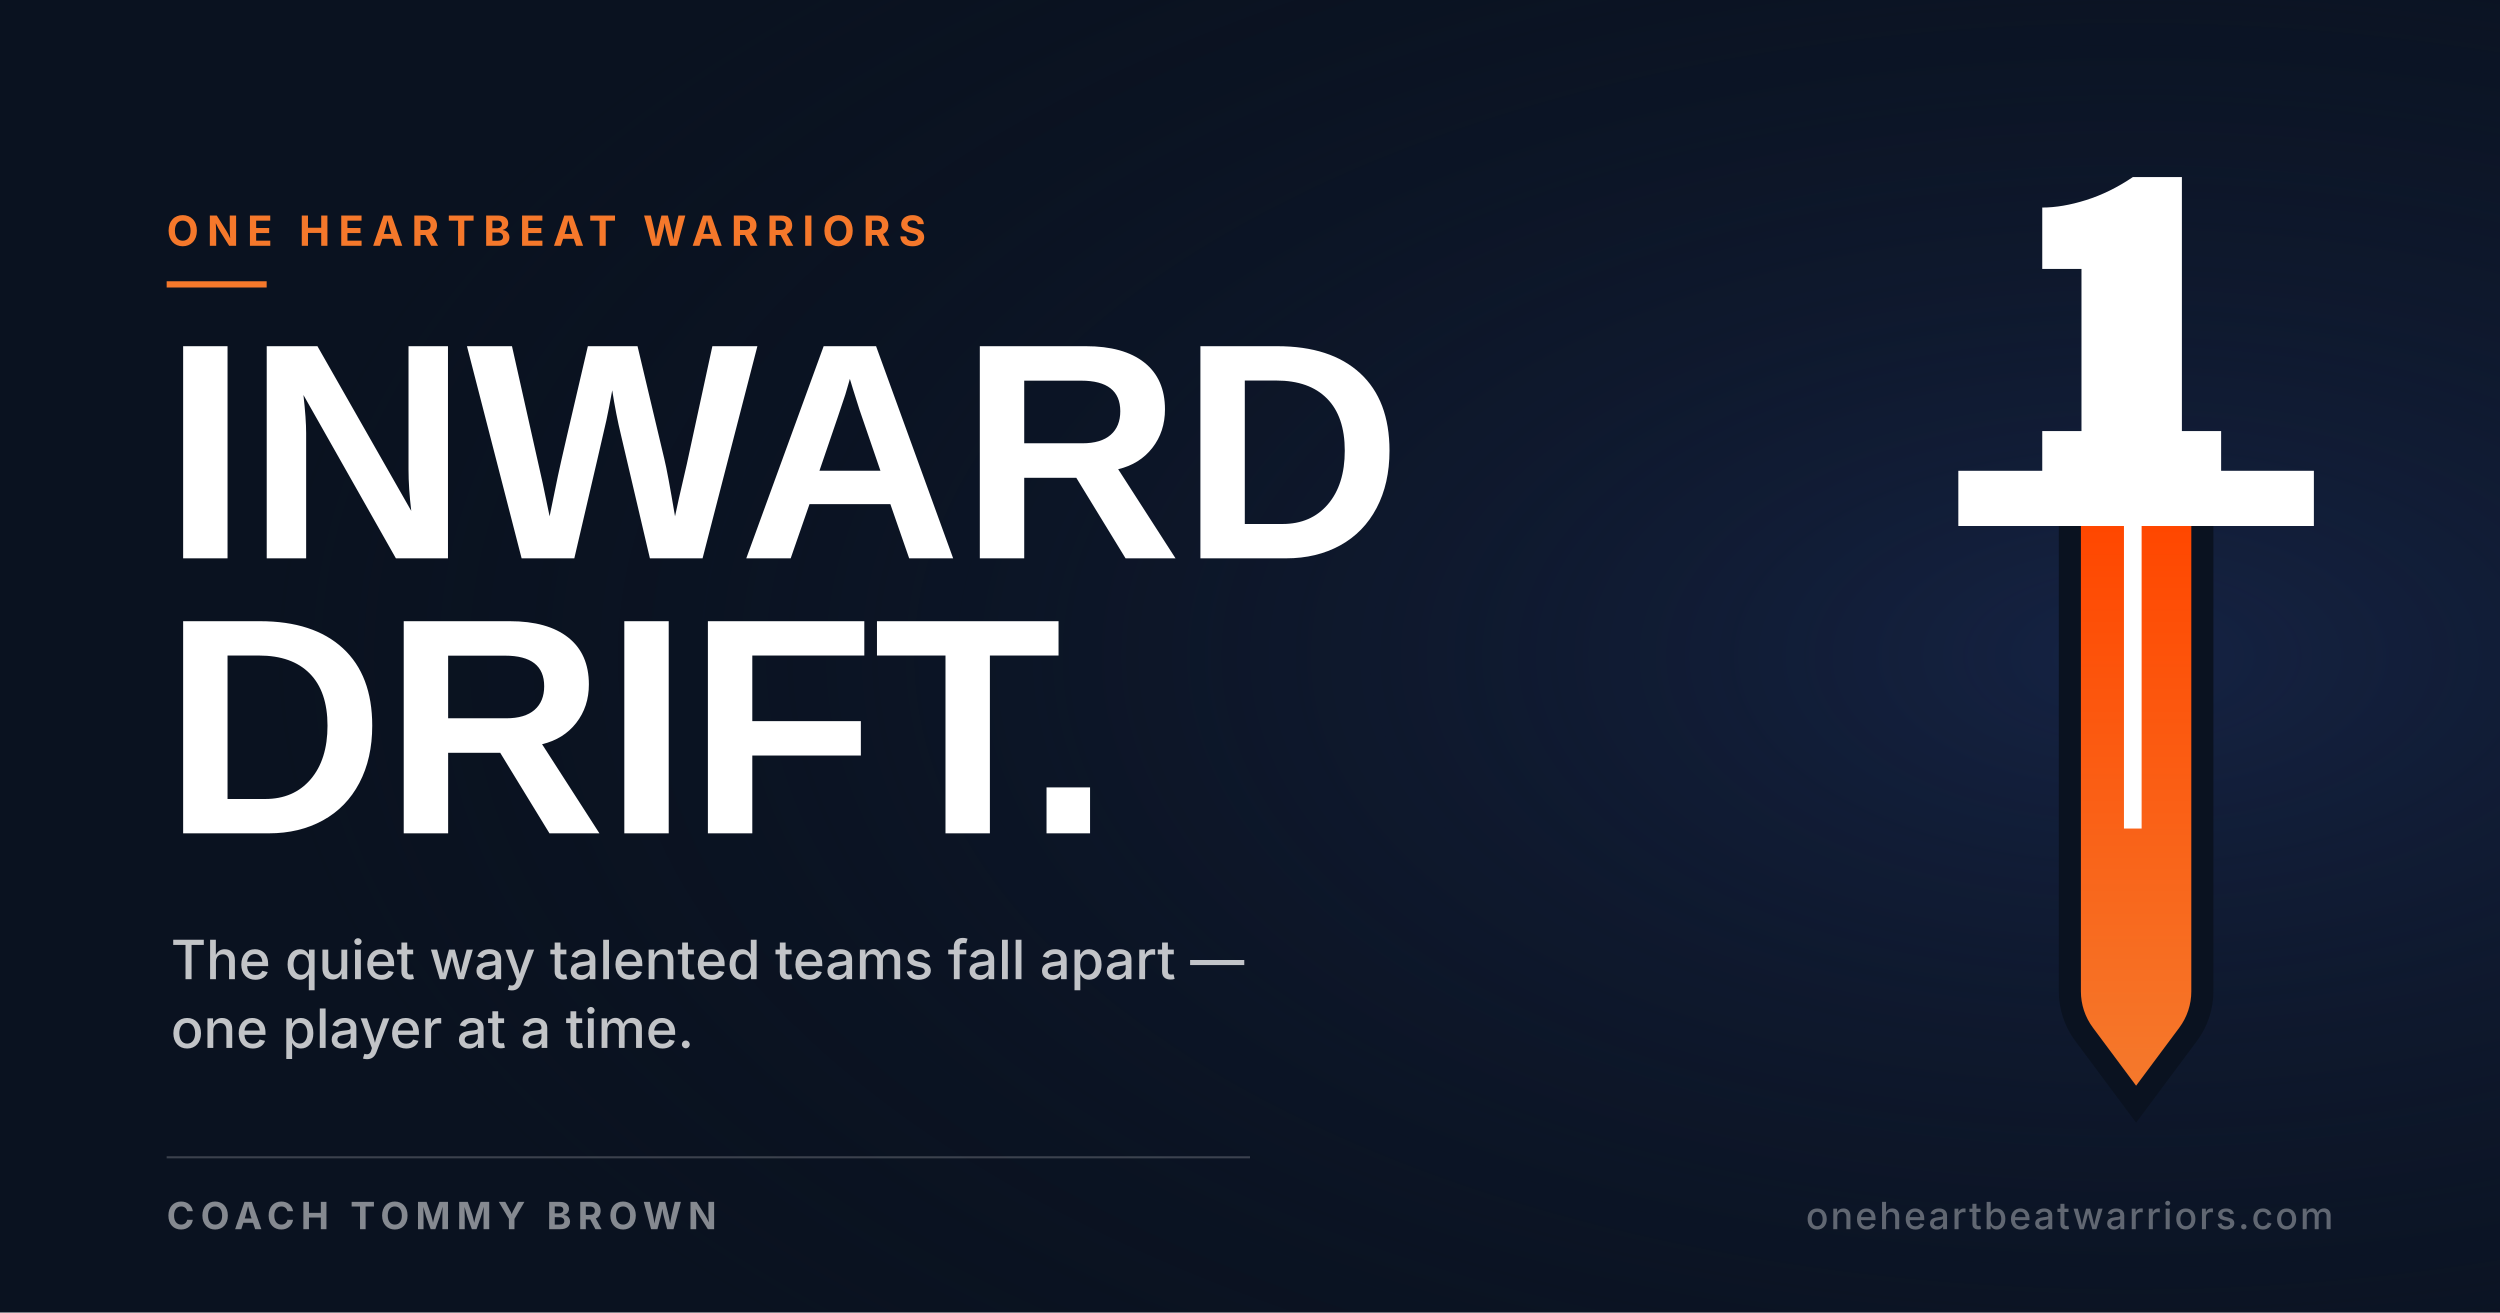
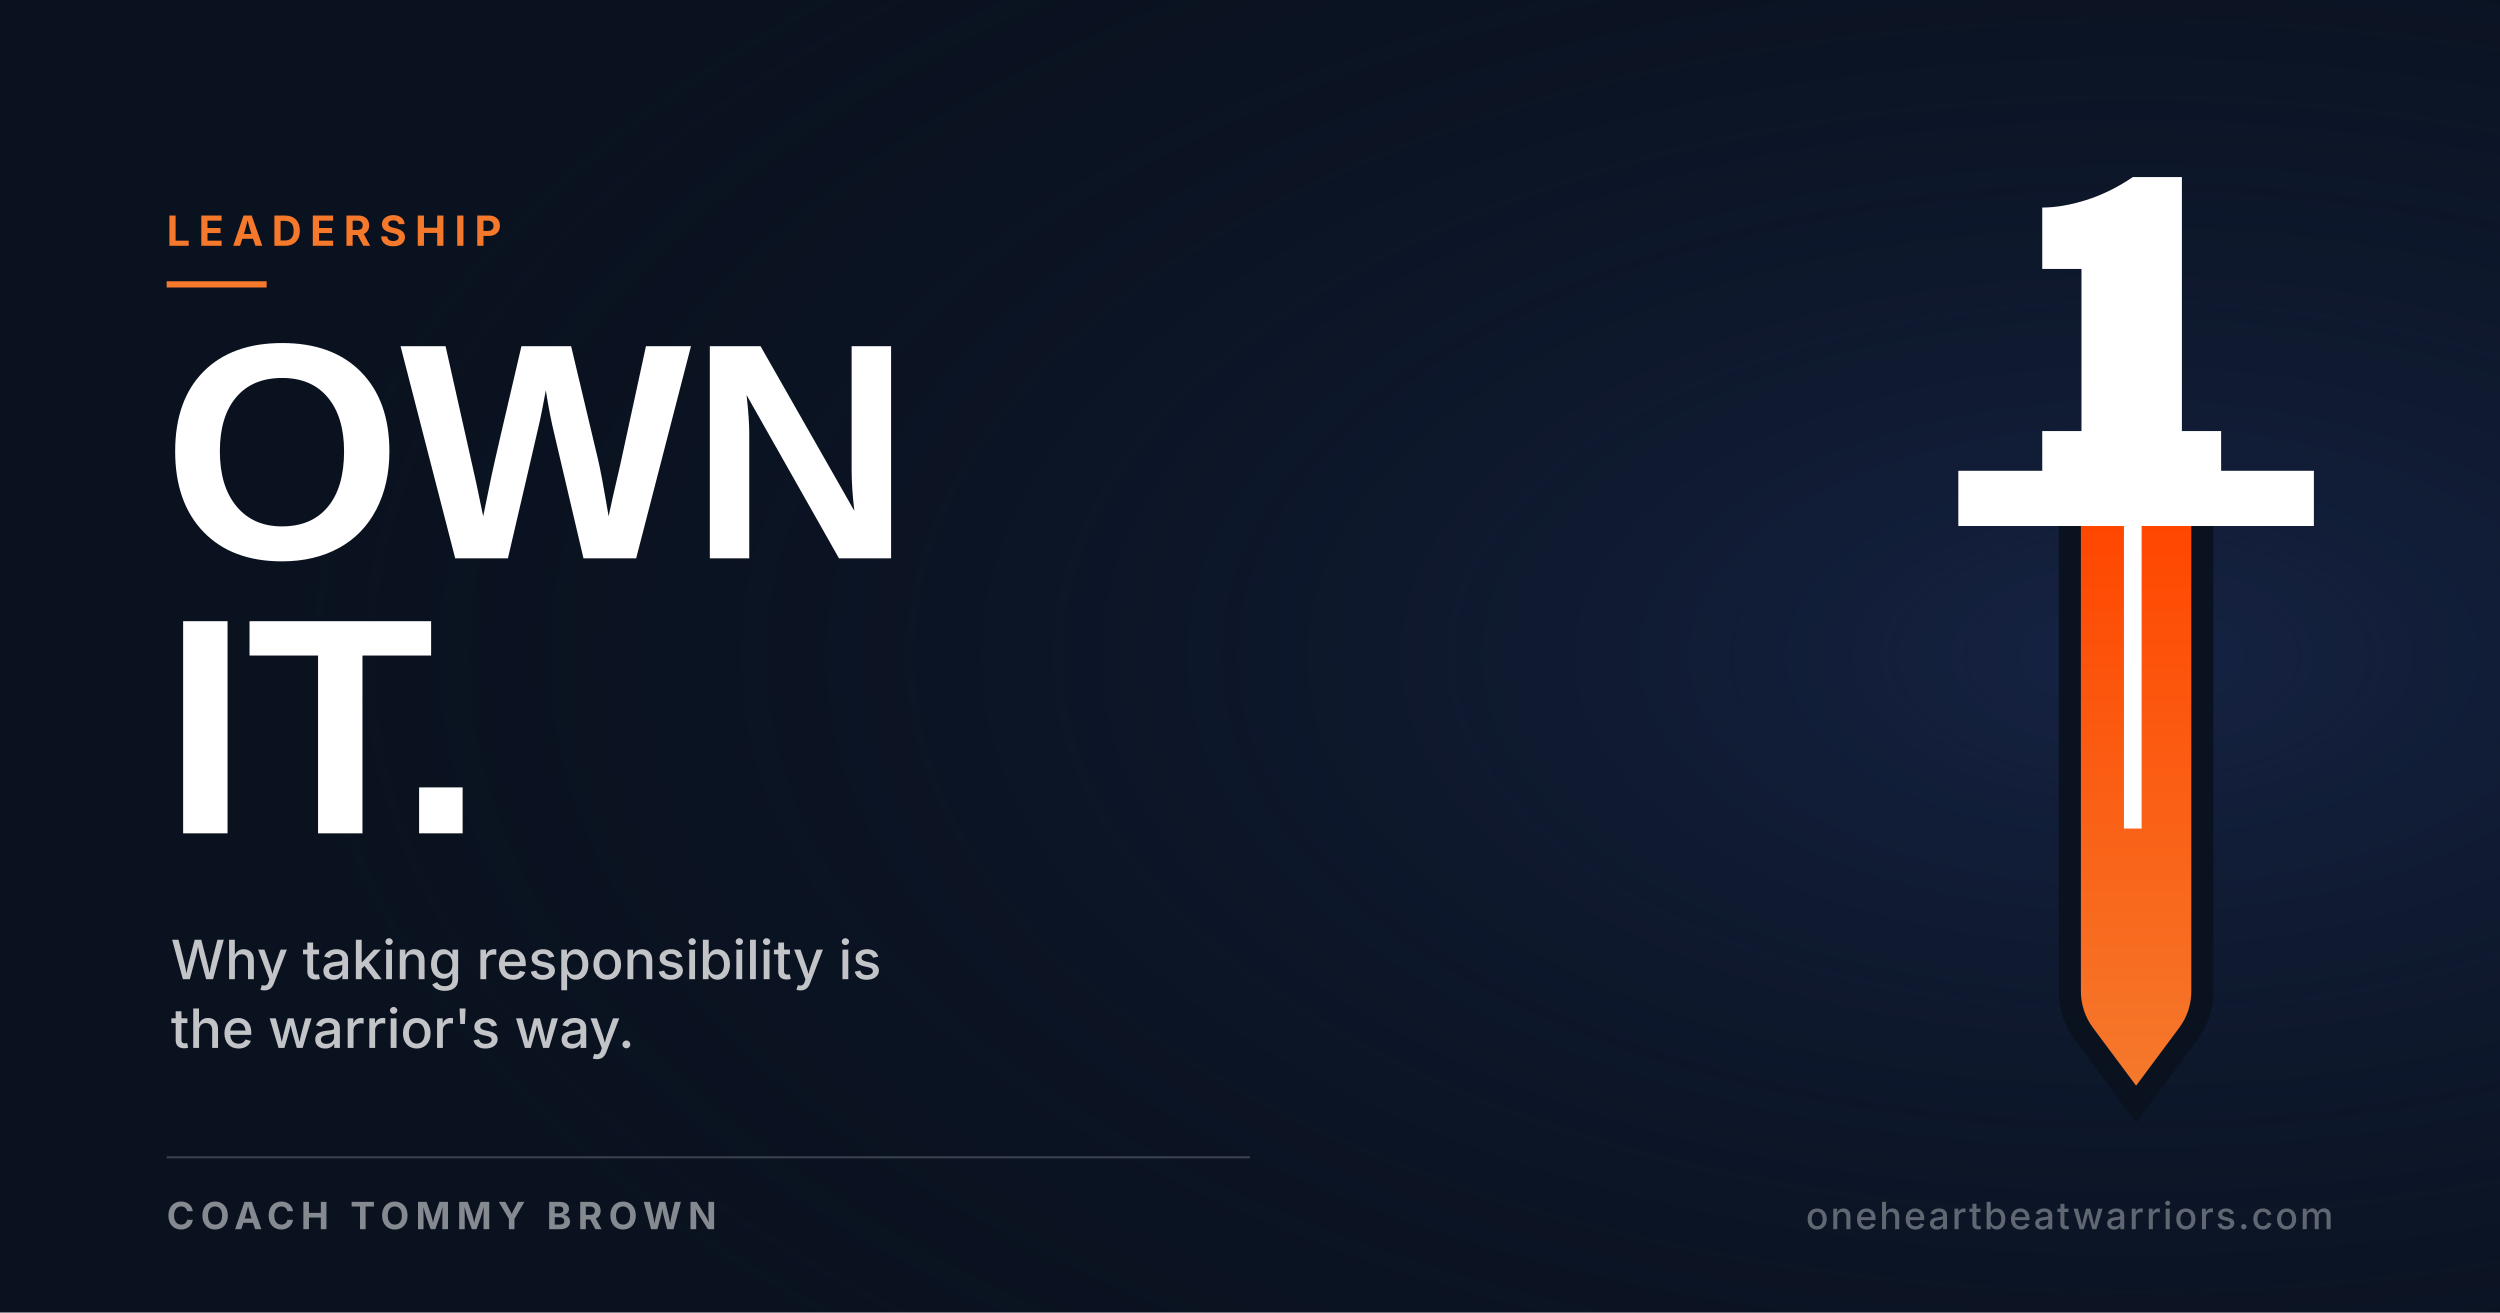
<svg xmlns="http://www.w3.org/2000/svg" width="1200" height="630" viewBox="0 0 1200 630">
  <defs>
    <radialGradient id="bgGlow" cx="85%" cy="50%" r="75%">
      <stop offset="0%" stop-color="#1a2a52" stop-opacity="0.7" />
      <stop offset="100%" stop-color="#0a1220" stop-opacity="0" />
    </radialGradient>
    <linearGradient id="swordGrad" x1="80.5" y1="407.256" x2="80.5" y2="158.256" gradientUnits="userSpaceOnUse">
      <stop stop-color="#F5782B" />
      <stop offset="1" stop-color="#FF4700" />
    </linearGradient>
    <linearGradient id="numGrad" x1="0" y1="0" x2="0" y2="1">
      <stop stop-color="#FB923C" />
      <stop offset="1" stop-color="#F5782B" />
    </linearGradient>
  </defs>
  <rect width="1200" height="630" fill="#0A1220" />
  <rect width="1200" height="630" fill="url(#bgGlow)" />
  <g transform="translate(940, 85) scale(1.06)" opacity="1">
    <path d="M38 146V115.017H55.765V41.593H38V13.794C44.063 13.794 50.689 12.662 57.88 10.398C65.07 8.135 72.12 4.669 79.029 0H101.235V115.017H119V146H38Z" fill="#FFFFFF" />
    <path d="M110.5 150.756V368.747C110.5 375.739 108.245 382.545 104.07 388.154L86.517 411.735L80.5 419.817L74.483 411.735L56.93 388.154C52.755 382.545 50.5 375.739 50.5 368.747V150.756H110.5Z" fill="url(#swordGrad)" stroke="#0A1220" stroke-width="10" />
    <path d="M0 133H161V145.5V158H0V145.5V133Z" fill="#FFFFFF" />
    <rect x="75" y="154" width="8" height="141" fill="#FFFFFF" />
  </g>
-   <text x="80" y="118" font-family="Inter, Helvetica, Arial, sans-serif" font-size="20" font-weight="700" letter-spacing="4" fill="#F5782B">ONE HEARTBEAT WARRIORS</text>
+   <text x="80" y="118" font-family="Inter, Helvetica, Arial, sans-serif" font-size="20" font-weight="700" letter-spacing="4" fill="#F5782B">LEADERSHIP</text>
  <rect x="80" y="135" width="48" height="3" fill="#F5782B" />
-   <text x="78" y="268" font-family="Barlow Condensed, Impact, Arial, sans-serif" font-size="148" font-weight="900" letter-spacing="-1" fill="#FFFFFF">INWARD</text>
-   <text x="78" y="400" font-family="Barlow Condensed, Impact, Arial, sans-serif" font-size="148" font-weight="900" letter-spacing="-1" fill="#FFFFFF">DRIFT.</text>
-   <text x="82" y="470" font-family="Inter, Helvetica, Arial, sans-serif" font-size="26" font-weight="500" fill="#FFFFFF" fill-opacity="0.75">The quiet way talented teams fall apart —</text>
-   <text x="82" y="503" font-family="Inter, Helvetica, Arial, sans-serif" font-size="26" font-weight="500" fill="#FFFFFF" fill-opacity="0.75">one player at a time.</text>
+   <text x="78" y="268" font-family="Barlow Condensed, Impact, Arial, sans-serif" font-size="148" font-weight="900" letter-spacing="-1" fill="#FFFFFF">OWN</text>
+   <text x="78" y="400" font-family="Barlow Condensed, Impact, Arial, sans-serif" font-size="148" font-weight="900" letter-spacing="-1" fill="#FFFFFF">IT.</text>
+   <text x="82" y="470" font-family="Inter, Helvetica, Arial, sans-serif" font-size="26" font-weight="500" fill="#FFFFFF" fill-opacity="0.75">Why taking responsibility is</text>
+   <text x="82" y="503" font-family="Inter, Helvetica, Arial, sans-serif" font-size="26" font-weight="500" fill="#FFFFFF" fill-opacity="0.75">the warrior's way.</text>
  <rect x="80" y="555" width="520" height="1" fill="#FFFFFF" fill-opacity="0.2" />
  <text x="80" y="590" font-family="Inter, Helvetica, Arial, sans-serif" font-size="18" font-weight="700" letter-spacing="3" fill="#FFFFFF" fill-opacity="0.5">COACH TOMMY BROWN</text>
  <text x="1120" y="590" text-anchor="end" font-family="Inter, Helvetica, Arial, sans-serif" font-size="18" font-weight="500" letter-spacing="1" fill="#FFFFFF" fill-opacity="0.35">oneheartbeatwarriors.com</text>
</svg>
